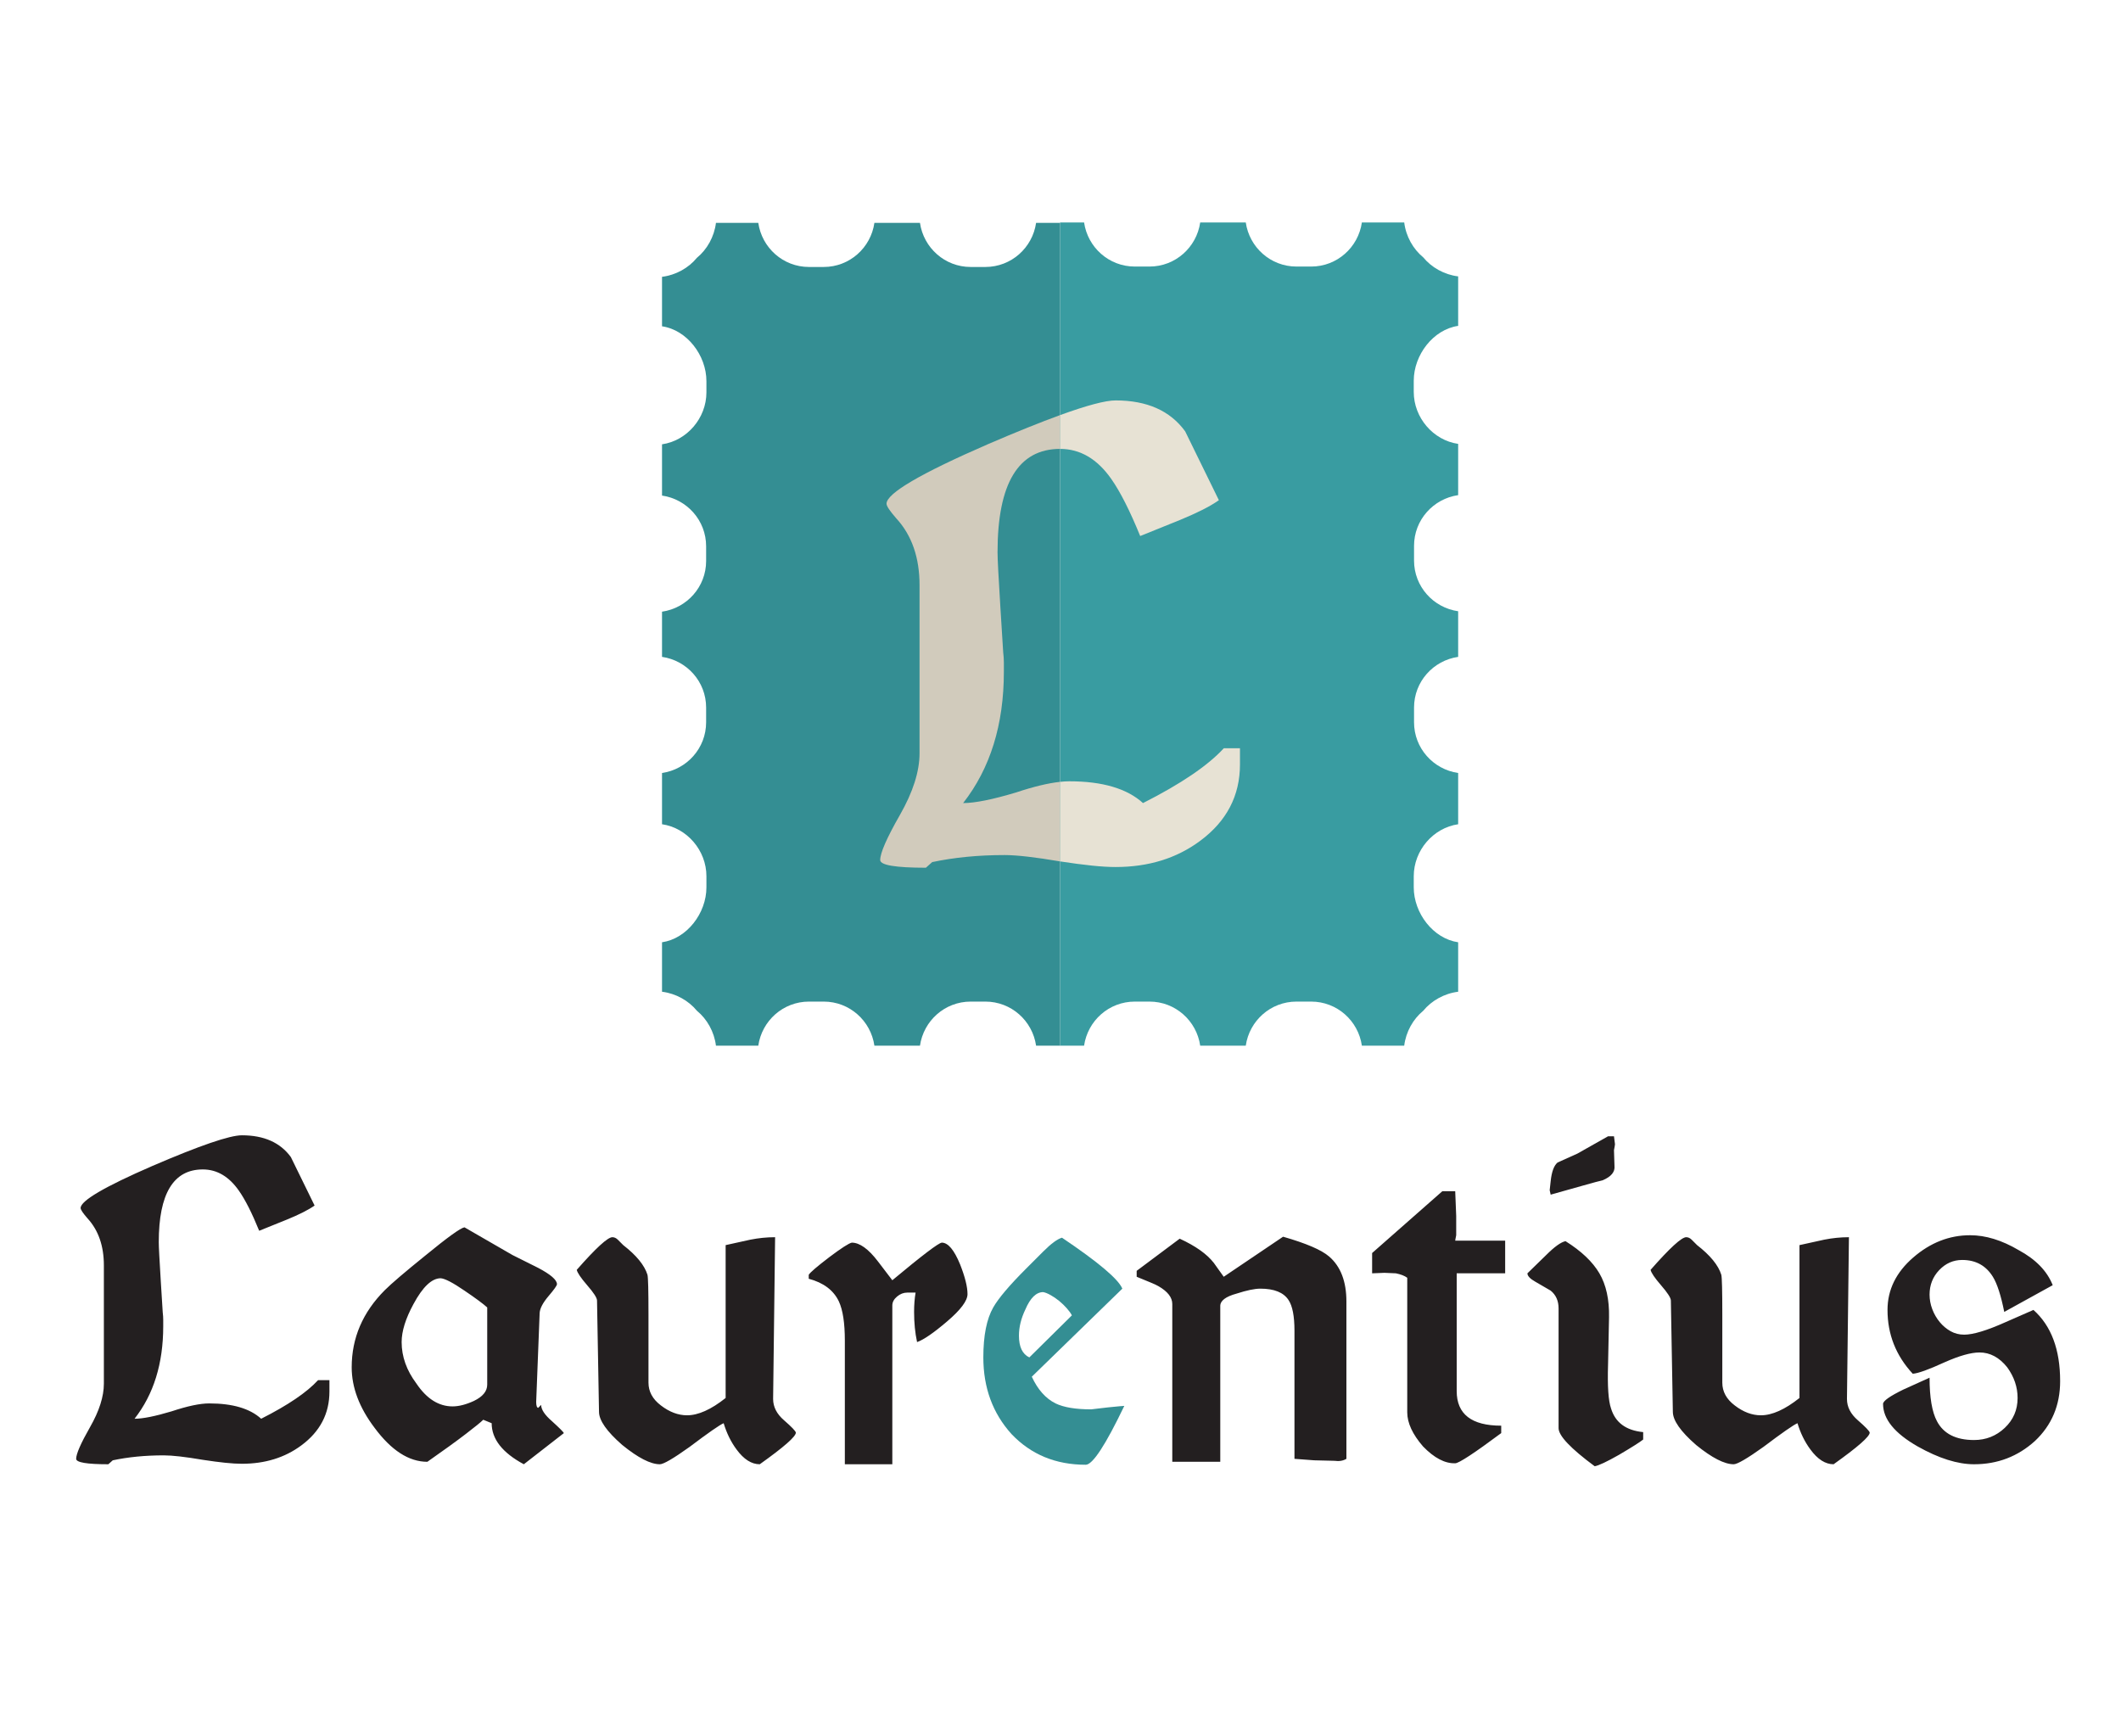
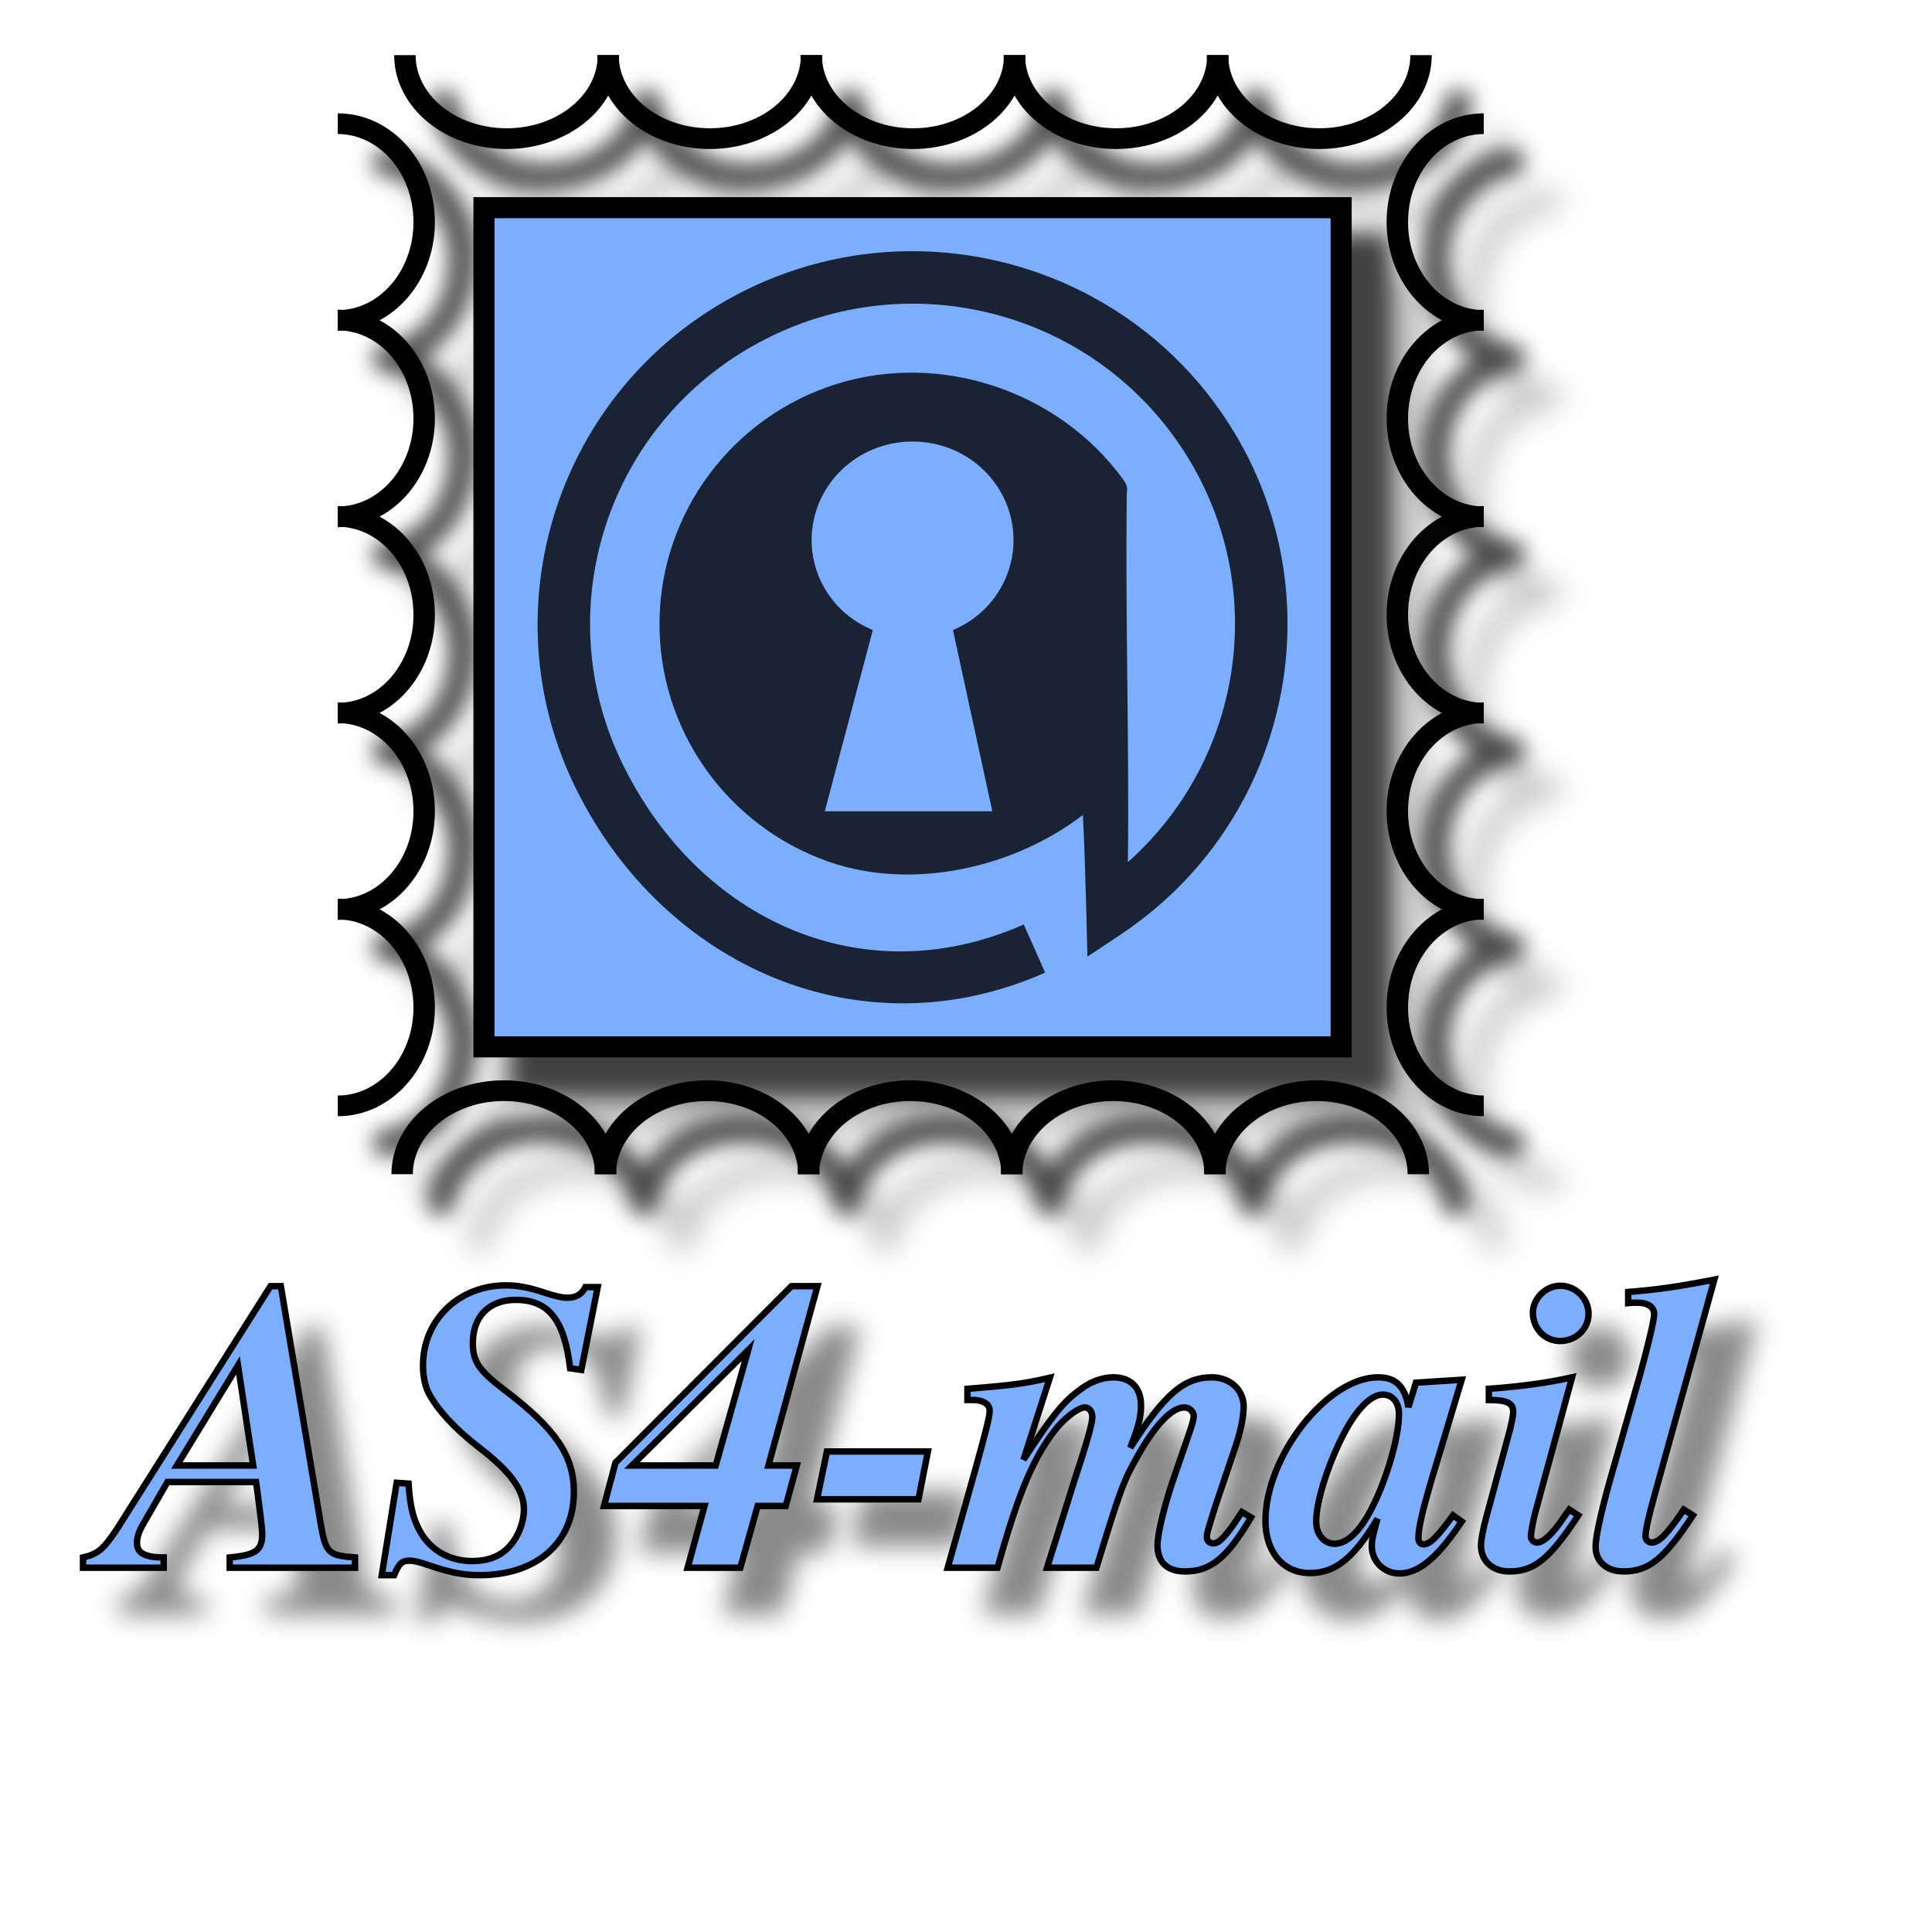
- <svg xmlns="http://www.w3.org/2000/svg" xmlns:ns1="http://www.openswatchbook.org/uri/2009/osb" width="220" height="180" viewBox="0 0 187 750" id="svg2" version="1.1">
-   <defs id="defs4">
-     <linearGradient id="linearGradient5762" ns1:paint="gradient">
-       <stop style="stop-color:#1c1f24;stop-opacity:1;" offset="0" id="stop5764" />
-       <stop style="stop-color:#1c1f24;stop-opacity:0;" offset="1" id="stop5766" />
+ <svg xmlns="http://www.w3.org/2000/svg" xmlns:xlink="http://www.w3.org/1999/xlink" width="300" height="300" viewBox="0 0 300 300" id="svg12176" version="1.1">
+   <defs id="defs12178">
+     <linearGradient id="linearGradient4595">
+       <stop style="stop-color:#000000;stop-opacity:1;" offset="0" id="stop4591" />
+       <stop style="stop-color:#000000;stop-opacity:0;" offset="1" id="stop4593" />
    </linearGradient>
-     <linearGradient id="linearGradient4299" ns1:paint="solid">
-       <stop style="stop-color:#c38300;stop-opacity:1;" offset="0" id="stop4301" />
-     </linearGradient>
-     <marker orient="auto" refY="0" refX="0" id="Arrow1Lstart" style="overflow:visible">
-       <path id="path4178" d="M 0,0 5,-5 -12.5,0 5,5 0,0 Z" style="fill:#000000;fill-opacity:1;fill-rule:evenodd;stroke:#000000;stroke-width:1pt;stroke-opacity:1" transform="matrix(0.8,0,0,0.8,10,0)" />
-     </marker>
-     <filter style="color-interpolation-filters:sRGB" id="filter3209">
-       <feGaussianBlur stdDeviation="4" result="result8" id="feGaussianBlur3211" />
-       <feOffset dx="4" dy="4" result="result11" id="feOffset3213" />
-       <feComposite result="result6" in="SourceGraphic" operator="in" in2="result11" id="feComposite3215" />
-       <feFlood result="result10" in="result6" flood-opacity="1" flood-color="rgb(0,0,0)" id="feFlood3217" />
-       <feBlend mode="normal" in="result6" in2="result10" id="feBlend3219" />
-       <feComposite result="result2" operator="in" in2="SourceGraphic" id="feComposite3221" />
+     <linearGradient xlink:href="#linearGradient4595" id="linearGradient4597" x1="-11.68" y1="1025.593" x2="235.933" y2="1025.593" gradientUnits="userSpaceOnUse" />
+     <filter style="color-interpolation-filters:sRGB" id="filter4603" x="-0.018" width="1.037" y="-0.102" height="1.204">
+       <feGaussianBlur stdDeviation="1.893" id="feGaussianBlur4605" />
    </filter>
-     <filter style="color-interpolation-filters:sRGB" id="filter8612">
-       <feFlood flood-opacity="0.301" flood-color="rgb(0,0,0)" result="flood" id="feFlood8614" />
-       <feComposite in="flood" in2="SourceGraphic" operator="in" result="composite1" id="feComposite8616" />
-       <feGaussianBlur stdDeviation="2" result="blur" id="feGaussianBlur8618" />
-       <feOffset dx="5.4" dy="-0.4" result="offset" id="feOffset8620" />
-       <feComposite in="SourceGraphic" in2="offset" operator="over" result="composite2" id="feComposite8622" />
+     <filter style="color-interpolation-filters:sRGB;" id="filter5358">
+       <feFlood flood-opacity="0.498" flood-color="rgb(0,0,0)" result="flood" id="feFlood5348" />
+       <feComposite in="flood" in2="SourceGraphic" operator="in" result="composite1" id="feComposite5350" />
+       <feGaussianBlur in="composite1" stdDeviation="2.6" result="blur" id="feGaussianBlur5352" />
+       <feOffset dx="9" dy="9" result="offset" id="feOffset5354" />
+       <feComposite in="SourceGraphic" in2="offset" operator="over" result="fbSourceGraphic" id="feComposite5356" />
+       <feColorMatrix result="fbSourceGraphicAlpha" in="fbSourceGraphic" values="0 0 0 -1 0 0 0 0 -1 0 0 0 0 -1 0 0 0 0 1 0" id="feColorMatrix5360" />
+       <feFlood id="feFlood5362" flood-opacity="0.498" flood-color="rgb(0,0,0)" result="flood" in="fbSourceGraphic" />
+       <feComposite in2="fbSourceGraphic" id="feComposite5364" in="flood" operator="in" result="composite1" />
+       <feGaussianBlur id="feGaussianBlur5366" in="composite1" stdDeviation="2.6" result="blur" />
+       <feOffset id="feOffset5368" dx="9" dy="9" result="offset" />
+       <feComposite in2="offset" id="feComposite5370" in="fbSourceGraphic" operator="over" result="composite2" />
    </filter>
-     <clipPath clipPathUnits="userSpaceOnUse" id="clipPath4503">
-       <path d="m 300,300 4499.41,0 0,3181.4 -4499.41,0 z" id="path4501" />
-     </clipPath>
  </defs>
-   <g id="layer1" transform="translate(0,550)">
-     <ellipse style="opacity:0.66;fill:#0000ff;fill-opacity:1;stroke:#000000;stroke-width:4.167;stroke-linejoin:miter;stroke-miterlimit:4.082;stroke-dasharray:none;stroke-dashoffset:0;stroke-opacity:1" id="path5735" cx="-572.097" cy="876.463" rx="2.104" ry="21.045" />
-     <g id="g4495" transform="matrix(0.6666667,0,0,-0.6666667,-1600.643,1175.236)">
-       <g id="g4497">
-         <g id="g4499" clip-path="url(#clipPath4503)">
-           <path d="m 2770.22,2012.67 0,7.19 c 0,16.78 12.65,31.37 28.79,33.71 l 0,33.22 c -16.14,2.34 -28.6,16.08 -28.6,32.88 l 0,9.53 c 0,16.79 12.46,30.53 28.6,32.86 l 0,14.78 0,14.79 c -16.14,2.33 -28.6,16.07 -28.6,32.86 l 0,9.53 c 0,16.79 12.46,30.54 28.6,32.88 l 0,33.22 c -16.14,2.33 -28.79,16.93 -28.79,33.71 l 0,7.19 c 0,16.79 12.65,33.27 28.79,35.6 l 0,32.08 c -8.99,1.09 -17.25,5.76 -22.64,12.33 -6.57,5.38 -11.23,13.64 -12.33,22.63 l -27.45,0 c -2.32,-16.13 -16.08,-28.59 -32.86,-28.59 l -9.54,0 c -16.78,0 -30.54,12.46 -32.87,28.59 l -29.54,0 c -2.33,-16.13 -16.09,-28.59 -32.87,-28.59 l -9.53,0 c -16.79,0 -30.54,12.46 -32.88,28.59 l -15.55,0 0,-65.86 0,-10.38 0,-190.58 0,-190.58 0,-10.38 0,-65.85 15.55,0 c 2.34,16.13 16.09,28.58 32.88,28.58 l 9.53,0 c 16.78,0 30.54,-12.45 32.87,-28.58 l 29.54,0 c 2.33,16.13 16.09,28.58 32.87,28.58 l 9.54,0 c 16.78,0 30.54,-12.45 32.86,-28.58 l 27.45,0 c 1.1,8.99 5.76,17.24 12.33,22.63 5.39,6.56 13.65,11.23 22.64,12.33 l 0,32.07 c -16.14,2.34 -28.79,18.82 -28.79,35.61" style="fill:#399ca1;fill-opacity:1;fill-rule:nonzero;stroke:none" id="path4505" />
-           <path d="m 2540.95,1910.03 0,533.35 -15.56,0 c -2.34,-16.13 -16.09,-28.58 -32.88,-28.58 l -9.53,0 c -16.78,0 -30.53,12.45 -32.87,28.58 l -29.54,0 c -2.33,-16.13 -16.08,-28.58 -32.86,-28.58 l -9.55,0 c -16.78,0 -30.53,12.45 -32.86,28.58 l -27.45,0 c -1.1,-8.99 -5.76,-17.24 -12.33,-22.63 -5.39,-6.57 -13.64,-11.23 -22.63,-12.33 l 0,-32.08 c 16.13,-2.33 28.78,-18.8 28.78,-35.59 l 0,-7.2 c 0,-16.78 -12.65,-31.38 -28.78,-33.71 l 0,-33.22 c 16.13,-2.34 28.59,-16.08 28.59,-32.88 l 0,-9.53 c 0,-16.79 -12.46,-30.53 -28.59,-32.86 l 0,-14.51 0,-0.28 0,-14.5 c 16.13,-2.33 28.59,-16.07 28.59,-32.86 l 0,-9.53 c 0,-16.8 -12.46,-30.54 -28.59,-32.88 l 0,-33.22 c 16.13,-2.34 28.78,-16.93 28.78,-33.71 l 0,-7.19 c 0,-16.79 -12.65,-33.27 -28.78,-35.61 l 0,-32.07 c 8.99,-1.1 17.24,-5.77 22.63,-12.33 6.57,-5.39 11.23,-13.64 12.33,-22.63 l 27.45,0 c 2.33,16.13 16.08,28.58 32.86,28.58 l 9.55,0 c 16.78,0 30.53,-12.45 32.86,-28.58 l 29.54,0 c 2.34,16.13 16.09,28.58 32.87,28.58 l 9.53,0 c 16.79,0 30.54,-12.45 32.88,-28.58 l 15.56,0" style="fill:#348e93;fill-opacity:1;fill-rule:nonzero;stroke:none" id="path4507" />
-           <path d="m 2718.86,1640.94 -13.15,0.32 -12.82,0.96 0,83.06 c 0,9.4 -1.28,16.03 -3.85,19.88 -3.21,4.91 -9.3,7.37 -18.28,7.37 -3.64,0 -8.77,-1.07 -15.39,-3.21 -7.05,-1.92 -10.58,-4.6 -10.58,-8.01 l 0,-101.01 -31.11,0 0,102.29 c 0,4.27 -3,8.12 -8.98,11.55 -1.07,0.64 -2.77,1.44 -5.13,2.4 -2.35,0.96 -5.34,2.19 -8.97,3.69 l 0,3.85 27.89,20.84 c 10.26,-4.71 17.64,-9.94 22.13,-15.71 l 6.41,-8.98 38.48,25.97 c 14.96,-4.28 24.9,-8.56 29.83,-12.82 7.48,-6.42 11.22,-16.15 11.22,-29.18 l 0,-101.98 c -2.14,-1.28 -4.7,-1.71 -7.7,-1.28 z m 79.2,121.53 0,-76.31 c 0,-14.98 9.62,-22.45 28.86,-22.45 l 0,-4.81 c -17.53,-13.05 -27.47,-19.56 -29.82,-19.56 -6.63,-0.21 -13.58,3.41 -20.85,10.9 -6.84,7.9 -10.25,15.28 -10.25,22.13 l 0,87.22 c -1.72,1.28 -4.18,2.24 -7.38,2.88 l -7.38,0.32 -8.01,-0.32 0,13.15 45.53,40.08 8.34,0 0.64,-16.03 0,-12.51 c -0.21,-1.07 -0.37,-1.87 -0.48,-2.4 -0.11,-0.54 -0.16,-0.92 -0.16,-1.12 l 32.38,0 0,-21.17 z m 101.97,79.85 0.32,-10.26 c 0.42,-3.85 -2.14,-6.95 -7.7,-9.3 -0.85,-0.22 -2.35,-0.6 -4.49,-1.12 -2.14,-0.54 -5.02,-1.35 -8.66,-2.41 l -20.52,-5.77 -0.64,2.88 0.64,5.78 c 0.64,6.19 2.14,10.26 4.49,12.18 l 12.83,5.77 19.88,11.23 3.85,0 0.64,-5.13 c 0,-0.44 -0.22,-1.72 -0.64,-3.85 z m 3.2,-197.53 c -7.91,-4.49 -13.14,-6.95 -15.71,-7.38 -15.61,11.55 -23.41,19.77 -23.41,24.7 l 0,77.6 c 0,4.91 -1.71,8.76 -5.13,11.54 l -9.94,5.77 c -3.42,1.93 -5.13,3.74 -5.13,5.45 l 12.18,11.87 c 5.35,5.34 9.52,8.34 12.51,8.98 10.26,-6.42 17.58,-13.37 21.97,-20.85 4.38,-7.49 6.47,-16.99 6.25,-28.54 l -0.64,-30.78 c -0.43,-13.9 0.21,-23.31 1.92,-28.22 2.78,-9.2 9.73,-14.32 20.85,-15.39 l 0,-4.81 c -2.14,-1.71 -7.38,-5.03 -15.72,-9.94 z m 139.17,-6.09 c -5.35,0 -10.37,3.2 -15.07,9.62 -3.64,4.91 -6.41,10.58 -8.34,16.99 -2.56,-1.07 -9.94,-6.2 -22.12,-15.39 -10.48,-7.49 -16.9,-11.22 -19.24,-11.22 -5.99,0 -14.11,4.16 -24.37,12.5 -10.06,8.76 -15.07,15.93 -15.07,21.49 l -1.29,72.15 c 0,1.7 -2.14,5.02 -6.41,9.94 -4.07,4.7 -6.31,8.01 -6.73,9.94 12.39,14.11 20.08,21.16 23.08,21.16 1.29,0 2.46,-0.54 3.53,-1.6 l 3.53,-3.53 c 8.55,-6.63 13.79,-13.05 15.71,-19.24 0.42,-1.71 0.64,-10.26 0.64,-25.65 l 0,-44.25 c 0,-5.78 2.67,-10.7 8.02,-14.75 5.55,-4.29 11.22,-6.42 17,-6.42 7.26,0 15.59,3.74 25.01,11.22 l 0,99.09 16.03,3.53 c 5.34,1.06 10.68,1.6 16.03,1.6 l -1.28,-104.86 c 0,-5.13 2.35,-9.73 7.05,-13.79 4.92,-4.28 7.48,-6.94 7.7,-8.01 0,-2.57 -7.81,-9.41 -23.41,-20.52 z m 130.51,15.07 c -11.12,-10.06 -24.27,-15.07 -39.45,-15.07 -10.68,0 -22.87,3.84 -36.55,11.54 -14.96,8.55 -22.45,17.74 -22.45,27.58 0,1.92 4.38,5.02 13.15,9.3 l 17,7.69 c 0,-12.83 1.6,-22.24 4.8,-28.22 4.28,-8.13 12.3,-12.18 24.05,-12.18 7.7,0 14.33,2.61 19.89,7.86 5.56,5.23 8.33,11.7 8.33,19.39 0,7.06 -2.24,13.68 -6.73,19.89 -5.13,6.41 -11.12,9.62 -17.96,9.62 -5.56,0 -13.15,-2.15 -22.76,-6.42 -10.27,-4.71 -17.1,-7.16 -20.53,-7.37 -10.9,11.75 -16.35,25.54 -16.35,41.36 0,13.04 5.56,24.37 16.67,33.99 11.12,9.63 23.41,14.43 36.88,14.43 10.05,0 20.52,-3.2 31.42,-9.62 11.12,-5.99 18.5,-13.58 22.13,-22.76 l -31.42,-17.32 c -2.14,10.68 -4.6,18.28 -7.38,22.77 -4.49,7.26 -11.11,10.9 -19.88,10.9 -5.77,0 -10.74,-2.2 -14.91,-6.57 -4.17,-4.39 -6.25,-9.68 -6.25,-15.88 0,-3.2 0.59,-6.36 1.76,-9.45 1.18,-3.11 2.78,-5.89 4.81,-8.34 2.03,-2.46 4.38,-4.44 7.05,-5.94 2.68,-1.5 5.61,-2.24 8.82,-2.24 5.77,0 14.65,2.67 26.62,8.02 l 18.28,8.01 c 11.54,-10.26 17.31,-25.65 17.31,-46.17 0,-15.61 -5.45,-28.54 -16.35,-38.8 l 0,0" style="fill:#231f20;fill-opacity:1;fill-rule:nonzero;stroke:none" id="path4509" />
-           <path d="m 2557.57,1638.38 c -19.46,0 -35.49,6.62 -48.1,19.88 -12.19,13.47 -18.28,30.03 -18.28,49.7 0,14.11 2.14,24.9 6.41,32.39 3.42,5.98 10.48,14.31 21.17,25.01 l 11.22,11.22 c 5.13,5.13 9.19,8.13 12.19,8.98 23.51,-15.83 36.55,-26.83 39.12,-33.03 l -58.69,-57.08 c 3.85,-8.33 8.98,-14.11 15.4,-17.31 5.34,-2.57 13.04,-3.85 23.08,-3.85 l 10.91,1.28 c 6.41,0.64 9.94,0.97 10.58,0.97 -12.19,-25.45 -20.53,-38.16 -25.01,-38.16 z m -12.19,101.33 c -1.49,1.7 -3.15,3.31 -4.97,4.81 -1.82,1.49 -3.69,2.77 -5.61,3.84 -1.92,1.07 -3.53,1.71 -4.81,1.93 -4.49,0 -8.34,-3.75 -11.54,-11.23 -2.78,-5.77 -4.17,-11.44 -4.17,-16.99 0,-7.27 2.24,-11.98 6.73,-14.11 l 27.58,27.25 c -0.64,1.29 -1.71,2.78 -3.21,4.5" style="fill:#348e93;fill-opacity:1;fill-rule:nonzero;stroke:none" id="path4511" />
-           <path d="m 2049,1650.88 c -10.69,-7.92 -23.52,-11.86 -38.48,-11.86 -3,0 -6.57,0.21 -10.74,0.64 -4.17,0.43 -9.04,1.07 -14.6,1.92 -11.32,1.93 -19.77,2.89 -25.33,2.89 -11.97,0 -22.98,-1.08 -33.03,-3.21 l -2.88,-2.56 c -13.9,0 -20.85,1.17 -20.85,3.52 0,3.21 3,10.05 8.98,20.53 5.99,10.46 8.98,19.88 8.98,28.21 l 0,76.65 c 0,12.6 -3.53,22.76 -10.58,30.46 -2.99,3.41 -4.49,5.66 -4.49,6.73 0,4.7 15.5,13.79 46.5,27.26 30.78,13.24 50.13,19.88 58.04,19.88 14.32,0 24.9,-4.71 31.75,-14.11 l 15.39,-31.43 c -2.14,-1.49 -4.71,-2.99 -7.7,-4.49 -2.99,-1.5 -6.31,-2.99 -9.94,-4.48 l -18.28,-7.38 c -4.7,11.54 -9.08,20.2 -13.15,25.97 -6.41,9.19 -14.21,13.79 -23.41,13.79 -19.02,0 -28.54,-15.71 -28.54,-47.13 0,-1.51 0.11,-4.34 0.33,-8.5 0.21,-4.17 0.53,-9.68 0.96,-16.52 l 1.28,-20.52 c 0.22,-1.71 0.32,-3.32 0.32,-4.81 0,-1.5 0,-2.88 0,-4.17 0,-24.16 -6.2,-44.15 -18.6,-59.96 5.35,0 13.36,1.6 24.05,4.81 10.27,3.41 18.39,5.13 24.38,5.13 15.17,0 26.39,-3.32 33.66,-9.94 17.32,8.76 29.61,17.09 36.88,25.01 l 7.38,0 0,-7.38 c 0,-14.33 -6.1,-25.97 -18.28,-34.95 z m 144.3,-12.18 c -13.9,7.47 -20.85,16.35 -20.85,26.61 l -5.45,2.24 c -1.49,-1.5 -5.23,-4.54 -11.22,-9.13 -5.99,-4.6 -14.32,-10.64 -25.01,-18.12 -11.98,0 -23.41,7.38 -34.31,22.13 -9.84,13.03 -14.75,26.08 -14.75,39.12 0,19.02 7.16,35.69 21.48,50.02 4.27,4.27 13.04,11.75 26.29,22.45 14.33,11.75 22.77,17.84 25.34,18.27 l 31.1,-17.95 16.68,-8.34 c 8.12,-4.28 12.18,-7.81 12.18,-10.58 0,-0.86 -1.82,-3.43 -5.45,-7.7 -3.63,-4.28 -5.56,-7.91 -5.77,-10.9 l -2.25,-57.72 c 0,-2.36 0.43,-3.64 1.29,-3.85 l 1.92,1.93 c 0,-3 2.35,-6.53 7.05,-10.59 4.71,-4.28 7.27,-6.84 7.7,-7.69 z m -23.73,101.65 c -2.57,2.34 -7.48,5.98 -14.75,10.9 -7.48,5.13 -12.62,7.8 -15.39,8.02 -5.78,0 -11.66,-5.57 -17.64,-16.68 -5.13,-9.41 -7.7,-17.64 -7.7,-24.69 0,-9.41 3.21,-18.39 9.62,-26.94 6.63,-9.83 14.43,-14.75 23.41,-14.75 4.06,0 8.66,1.17 13.79,3.53 5.77,2.78 8.66,6.3 8.66,10.58 z m 176.68,-101.65 c -5.34,0 -10.37,3.2 -15.07,9.62 -3.64,4.91 -6.41,10.58 -8.33,16.99 -2.57,-1.07 -9.94,-6.2 -22.13,-15.39 -10.47,-7.49 -16.89,-11.22 -19.24,-11.22 -5.98,0 -14.11,4.16 -24.37,12.5 -10.05,8.76 -15.07,15.93 -15.07,21.49 l -1.29,72.15 c 0,1.7 -2.13,5.02 -6.41,9.94 -4.06,4.7 -6.3,8.01 -6.73,9.94 12.39,14.11 20.09,21.16 23.09,21.16 1.28,0 2.45,-0.54 3.52,-1.6 l 3.53,-3.53 c 8.55,-6.63 13.79,-13.05 15.71,-19.24 0.43,-1.71 0.65,-10.26 0.65,-25.65 l 0,-44.25 c 0,-5.78 2.67,-10.7 8.01,-14.75 5.56,-4.29 11.22,-6.42 17,-6.42 7.26,0 15.6,3.74 25.01,11.22 l 0,99.09 16.03,3.53 c 5.34,1.06 10.69,1.6 16.04,1.6 l -1.29,-104.86 c 0,-5.13 2.36,-9.73 7.06,-13.79 4.91,-4.28 7.48,-6.94 7.69,-8.01 0,-2.57 -7.8,-9.41 -23.41,-20.52 z m 121.54,92.67 c -8.77,-7.49 -15.29,-11.98 -19.56,-13.47 -1.29,5.98 -1.93,12.51 -1.93,19.56 0,4.49 0.32,8.66 0.97,12.51 l -5.46,0 c -2.35,0 -4.54,-0.86 -6.57,-2.57 -2.04,-1.71 -3.05,-3.64 -3.05,-5.77 l 0,-102.93 -30.78,0 0,80.16 c 0,11.33 -1.28,19.77 -3.85,25.34 -3.42,7.26 -9.94,12.18 -19.56,14.75 l 0,2.56 c 0.86,1.49 5.34,5.34 13.47,11.54 7.69,5.78 12.5,8.87 14.43,9.31 5.13,0 10.79,-4.07 16.99,-12.19 l 9.3,-12.19 c 19.24,16.04 29.93,24.16 32.07,24.38 4.06,0 8.02,-4.72 11.87,-14.11 3.2,-8.13 4.8,-14.55 4.8,-19.25 0,-4.28 -4.38,-10.16 -13.14,-17.63 l 0,0" style="fill:#231f20;fill-opacity:1;fill-rule:nonzero;stroke:none" id="path4513" />
-           <path d="m 2540.95,2318.78 c -12.64,-4.59 -28.1,-10.81 -46.47,-18.72 -44.03,-19.13 -66.05,-32.04 -66.05,-38.72 0,-1.52 2.12,-4.71 6.38,-9.56 10.02,-10.93 15.03,-25.36 15.03,-43.28 l 0,-108.87 c 0,-11.84 -4.25,-25.21 -12.75,-40.08 -8.51,-14.89 -12.76,-24.6 -12.76,-29.16 0,-3.34 9.87,-5.01 29.62,-5.01 l 4.09,3.65 c 14.27,3.03 29.91,4.56 46.92,4.56 7.9,0 19.89,-1.38 35.99,-4.11 l 0,51.57 c -7.7,-0.82 -17.25,-3.11 -28.7,-6.93 -15.19,-4.55 -26.57,-6.83 -34.16,-6.83 17.61,22.47 26.41,50.87 26.41,85.18 0,1.82 0,3.8 0,5.92 0,2.13 -0.15,4.4 -0.45,6.84 l -1.82,29.15 c -0.61,9.72 -1.07,17.54 -1.37,23.46 -0.31,5.92 -0.46,9.95 -0.46,12.07 0,44.64 13.51,66.96 40.55,66.96 l 0,21.91" style="fill:#d1cbbc;fill-opacity:1;fill-rule:nonzero;stroke:none" id="path4515" />
-           <path d="m 2657.56,2092.35 0,10.47 -10.48,0 c -10.33,-11.24 -27.78,-23.08 -52.38,-35.53 -10.33,9.41 -26.27,14.12 -47.83,14.12 -1.82,0 -3.82,-0.13 -5.92,-0.36 l 0,-51.57 c 7.89,-1.21 14.8,-2.12 20.72,-2.73 5.92,-0.61 11.01,-0.91 15.26,-0.91 21.25,0 39.47,5.61 54.66,16.85 17.31,12.76 25.97,29.31 25.97,49.66 z m -24.6,164.89 c 4.25,2.12 7.9,4.25 10.93,6.38 l -21.86,44.64 c -9.73,13.36 -24.75,20.04 -45.1,20.04 -6.52,0 -18.54,-3.19 -35.98,-9.52 l 0,-21.91 c 13.05,0 24.14,-6.53 33.25,-19.58 5.76,-8.2 11.99,-20.5 18.68,-36.9 l 25.96,10.48 c 5.16,2.12 9.87,4.25 14.12,6.37" style="fill:#e7e2d4;fill-opacity:1;fill-rule:nonzero;stroke:none" id="path4517" />
-         </g>
+   <g id="layer1" transform="translate(0,-752.3622)">
+     <text xml:space="preserve" style="font-style:normal;font-weight:normal;font-size:64px;line-height:1.25;font-family:sans-serif;letter-spacing:0px;word-spacing:0px;opacity:0.462;fill:#030303;fill-opacity:1;stroke:#000000;stroke-opacity:1;filter:url(#filter4603)" x="23.216" y="1002.554" id="text63-2">
+       <tspan id="tspan61-1" x="23.216" y="1002.554" style="font-style:italic;font-variant:normal;font-weight:bold;font-stretch:normal;font-size:64px;font-family:'Nimbus Roman No9 L';-inkscape-font-specification:'Nimbus Roman No9 L Bold Italic';fill:#030303;fill-opacity:1;stroke:#000000;stroke-opacity:1">AS4-mail</tspan>
+     </text>
+     <g id="g59" transform="matrix(0.6544777,0,0,0.6544777,44.59629,257.8498)" style="filter:url(#filter5358)">
+       <rect ry="0" y="804.856" x="46.683" height="199.101" width="203.374" id="rect4944" style="opacity:1;fill:#7caeff;fill-opacity:1;fill-rule:evenodd;stroke:#000000;stroke-width:5;stroke-linejoin:miter;stroke-miterlimit:4.7;stroke-dasharray:none;stroke-dashoffset:0;stroke-opacity:1" />
+       <g transform="matrix(2.551557,0,0,2.466269,-303.9659,-9.687025)" style="opacity:1" id="g5567">
+         <path style="opacity:1;fill:none;fill-opacity:1;fill-rule:evenodd;stroke:#000000;stroke-width:1.993;stroke-linejoin:miter;stroke-miterlimit:4.7;stroke-dasharray:none;stroke-dashoffset:0;stroke-opacity:1" id="path5496" d="m 129.82,423.255 a 9.464,8.036 0 0 1 9.464,-8.036 9.464,8.036 0 0 1 9.464,8.036" />
+         <path style="opacity:1;fill:none;fill-opacity:1;fill-rule:evenodd;stroke:#000000;stroke-width:1.993;stroke-linejoin:miter;stroke-miterlimit:4.7;stroke-dasharray:none;stroke-dashoffset:0;stroke-opacity:1" id="path5496-3" d="m 148.71,423.255 a 9.464,8.036 0 0 1 9.464,-8.036 9.464,8.036 0 0 1 9.464,8.036" />
+         <path style="opacity:1;fill:none;fill-opacity:1;fill-rule:evenodd;stroke:#000000;stroke-width:1.993;stroke-linejoin:miter;stroke-miterlimit:4.7;stroke-dasharray:none;stroke-dashoffset:0;stroke-opacity:1" id="path5496-6" d="m 167.599,423.255 a 9.464,8.036 0 0 1 9.464,-8.036 9.464,8.036 0 0 1 9.464,8.036" />
+         <path style="opacity:1;fill:none;fill-opacity:1;fill-rule:evenodd;stroke:#000000;stroke-width:1.993;stroke-linejoin:miter;stroke-miterlimit:4.7;stroke-dasharray:none;stroke-dashoffset:0;stroke-opacity:1" id="path5496-9" d="m 186.489,423.255 a 9.464,8.036 0 0 1 9.464,-8.036 9.464,8.036 0 0 1 9.464,8.036" />
+         <path style="opacity:1;fill:none;fill-opacity:1;fill-rule:evenodd;stroke:#000000;stroke-width:1.993;stroke-linejoin:miter;stroke-miterlimit:4.7;stroke-dasharray:none;stroke-dashoffset:0;stroke-opacity:1" id="path5496-98" d="m 205.379,423.255 a 9.464,8.036 0 0 1 9.464,-8.036 9.464,8.036 0 0 1 9.464,8.036" />
      </g>
+       <g id="g5567-7" transform="matrix(0,2.466269,-2.551557,0,1091.957,464.7594)">
+         <path style="opacity:1;fill:none;fill-opacity:1;fill-rule:evenodd;stroke:#000000;stroke-width:1.993;stroke-linejoin:miter;stroke-miterlimit:4.7;stroke-dasharray:none;stroke-dashoffset:0;stroke-opacity:1" id="path5496-48" d="m 129.82,423.255 a 9.464,8.036 0 0 1 9.464,-8.036 9.464,8.036 0 0 1 9.464,8.036" />
+         <path style="opacity:1;fill:none;fill-opacity:1;fill-rule:evenodd;stroke:#000000;stroke-width:1.993;stroke-linejoin:miter;stroke-miterlimit:4.7;stroke-dasharray:none;stroke-dashoffset:0;stroke-opacity:1" id="path5496-3-7" d="m 148.71,423.255 a 9.464,8.036 0 0 1 9.464,-8.036 9.464,8.036 0 0 1 9.464,8.036" />
+         <path style="opacity:1;fill:none;fill-opacity:1;fill-rule:evenodd;stroke:#000000;stroke-width:1.993;stroke-linejoin:miter;stroke-miterlimit:4.7;stroke-dasharray:none;stroke-dashoffset:0;stroke-opacity:1" id="path5496-6-93" d="m 167.599,423.255 a 9.464,8.036 0 0 1 9.464,-8.036 9.464,8.036 0 0 1 9.464,8.036" />
+         <path style="opacity:1;fill:none;fill-opacity:1;fill-rule:evenodd;stroke:#000000;stroke-width:1.993;stroke-linejoin:miter;stroke-miterlimit:4.7;stroke-dasharray:none;stroke-dashoffset:0;stroke-opacity:1" id="path5496-9-1" d="m 186.489,423.255 a 9.464,8.036 0 0 1 9.464,-8.036 9.464,8.036 0 0 1 9.464,8.036" />
+         <path style="opacity:1;fill:none;fill-opacity:1;fill-rule:evenodd;stroke:#000000;stroke-width:1.993;stroke-linejoin:miter;stroke-miterlimit:4.7;stroke-dasharray:none;stroke-dashoffset:0;stroke-opacity:1" id="path5496-98-8" d="m 205.379,423.255 a 9.464,8.036 0 0 1 9.464,-8.036 9.464,8.036 0 0 1 9.464,8.036" />
+       </g>
+       <g style="opacity:1" id="g5567-77" transform="matrix(-2.551557,0,0,-2.466269,600.2548,1812.518)">
+         <path style="opacity:1;fill:none;fill-opacity:1;fill-rule:evenodd;stroke:#000000;stroke-width:1.993;stroke-linejoin:miter;stroke-miterlimit:4.7;stroke-dasharray:none;stroke-dashoffset:0;stroke-opacity:1" id="path5496-61" d="m 129.82,423.255 a 9.464,8.036 0 0 1 9.464,-8.036 9.464,8.036 0 0 1 9.464,8.036" />
+         <path style="opacity:1;fill:none;fill-opacity:1;fill-rule:evenodd;stroke:#000000;stroke-width:1.993;stroke-linejoin:miter;stroke-miterlimit:4.7;stroke-dasharray:none;stroke-dashoffset:0;stroke-opacity:1" id="path5496-3-1" d="m 148.71,423.255 a 9.464,8.036 0 0 1 9.464,-8.036 9.464,8.036 0 0 1 9.464,8.036" />
+         <path style="opacity:1;fill:none;fill-opacity:1;fill-rule:evenodd;stroke:#000000;stroke-width:1.993;stroke-linejoin:miter;stroke-miterlimit:4.7;stroke-dasharray:none;stroke-dashoffset:0;stroke-opacity:1" id="path5496-6-1" d="m 167.599,423.255 a 9.464,8.036 0 0 1 9.464,-8.036 9.464,8.036 0 0 1 9.464,8.036" />
+         <path style="opacity:1;fill:none;fill-opacity:1;fill-rule:evenodd;stroke:#000000;stroke-width:1.993;stroke-linejoin:miter;stroke-miterlimit:4.7;stroke-dasharray:none;stroke-dashoffset:0;stroke-opacity:1" id="path5496-9-19" d="m 186.489,423.255 a 9.464,8.036 0 0 1 9.464,-8.036 9.464,8.036 0 0 1 9.464,8.036" />
+         <path style="opacity:1;fill:none;fill-opacity:1;fill-rule:evenodd;stroke:#000000;stroke-width:1.993;stroke-linejoin:miter;stroke-miterlimit:4.7;stroke-dasharray:none;stroke-dashoffset:0;stroke-opacity:1" id="path5496-98-1" d="m 205.379,423.255 a 9.464,8.036 0 0 1 9.464,-8.036 9.464,8.036 0 0 1 9.464,8.036" />
+       </g>
+       <g style="opacity:1" id="g5567-7-9" transform="matrix(0,-2.466269,2.551557,0,-790.9688,1338.133)">
+         <path style="opacity:1;fill:none;fill-opacity:1;fill-rule:evenodd;stroke:#000000;stroke-width:1.993;stroke-linejoin:miter;stroke-miterlimit:4.7;stroke-dasharray:none;stroke-dashoffset:0;stroke-opacity:1" id="path5496-48-7" d="m 129.82,421.255 a 9.464,8.036 0 0 1 9.464,-8.036 9.464,8.036 0 0 1 9.464,8.036" />
+         <path style="opacity:1;fill:none;fill-opacity:1;fill-rule:evenodd;stroke:#000000;stroke-width:1.993;stroke-linejoin:miter;stroke-miterlimit:4.7;stroke-dasharray:none;stroke-dashoffset:0;stroke-opacity:1" id="path5496-3-7-5" d="m 148.71,421.255 a 9.464,8.036 0 0 1 9.464,-8.036 9.464,8.036 0 0 1 9.464,8.036" />
+         <path style="opacity:1;fill:none;fill-opacity:1;fill-rule:evenodd;stroke:#000000;stroke-width:1.993;stroke-linejoin:miter;stroke-miterlimit:4.7;stroke-dasharray:none;stroke-dashoffset:0;stroke-opacity:0.988" id="path5496-6-93-5" d="m 167.599,421.255 a 9.464,8.036 0 0 1 9.464,-8.036 9.464,8.036 0 0 1 9.464,8.036" />
+         <path style="opacity:1;fill:none;fill-opacity:1;fill-rule:evenodd;stroke:#000000;stroke-width:1.993;stroke-linejoin:miter;stroke-miterlimit:4.7;stroke-dasharray:none;stroke-dashoffset:0;stroke-opacity:1" id="path5496-9-1-8" d="m 186.489,421.255 a 9.464,8.036 0 0 1 9.464,-8.036 9.464,8.036 0 0 1 9.464,8.036" />
+         <path style="opacity:1;fill:none;fill-opacity:1;fill-rule:evenodd;stroke:#000000;stroke-width:1.993;stroke-linejoin:miter;stroke-miterlimit:4.7;stroke-dasharray:none;stroke-dashoffset:0;stroke-opacity:1" id="path5496-98-8-6" d="m 205.379,421.255 a 9.464,8.036 0 0 1 9.464,-8.036 9.464,8.036 0 0 1 9.464,8.036" />
+       </g>
+       <path id="path4149-9" d="m 147.413,815.18 c -14.012,0.132 -28.177,3.561 -41.311,10.614 -42.029,22.57 -58.664,74.353 -37.544,116.987 20.905,42.2 67.68,62.912 111.27,43.556 l -5.072,-11.421 c -37.636,16.712 -76.597,-0.539 -94.997,-37.683 -18.185,-36.71 -3.988,-80.967 32.256,-100.43 36.243,-19.463 81.336,-6.982 102.246,28.269 18.78,31.66 11.889,71.287 -14.801,95.06 0.338,-29.08 -0.643,-58.693 -0.257,-87.487 0.283,-1.78 -0.22,-2.448 -1.232,-3.809 -15.292,-20.583 -43.029,-29.865 -67.656,-22.139 -24.645,7.731 -41.601,30.361 -41.98,56.093 -0.379,25.732 15.905,48.85 40.312,57.295 19.769,6.841 43.816,1.416 60.133,-11.154 0.634,11.683 1.069,33.626 1.069,33.626 l 7.469,-4.946 c 0.629,-0.401 0.341,-0.258 0.957,-0.673 38.741,-26.078 50.636,-77.948 26.736,-118.241 -16.692,-28.142 -46.77,-43.809 -77.596,-43.519 z m 0.923,45.157 c 11.179,-0.016 20.838,7.481 23.361,18.052 2.523,10.571 -2.745,21.429 -12.517,26.109 l -1.219,0.583 9.335,42.99 h -39.752 l 11.391,-42.986 -1.23,-0.577 c -9.873,-4.639 -15.166,-15.474 -12.674,-26.051 2.491,-10.578 12.127,-18.103 23.305,-18.118 z" style="color:#000000;font-style:normal;font-variant:normal;font-weight:normal;font-stretch:normal;font-size:medium;line-height:normal;font-family:sans-serif;text-indent:0;text-align:start;text-decoration:none;text-decoration-line:none;text-decoration-style:solid;text-decoration-color:#000000;letter-spacing:normal;word-spacing:normal;text-transform:none;writing-mode:lr-tb;direction:ltr;baseline-shift:baseline;text-anchor:start;white-space:normal;clip-rule:nonzero;display:inline;overflow:visible;visibility:visible;opacity:0.799;isolation:auto;mix-blend-mode:normal;color-interpolation:sRGB;color-interpolation-filters:linearRGB;solid-color:#000000;solid-opacity:1;fill:#000000;fill-opacity:1;fill-rule:evenodd;stroke:none;stroke-width:13.2;stroke-linecap:butt;stroke-linejoin:miter;stroke-miterlimit:4.1;stroke-dasharray:none;stroke-dashoffset:0;stroke-opacity:1;color-rendering:auto;image-rendering:auto;shape-rendering:auto;text-rendering:auto;enable-background:accumulate" />
    </g>
+     <text xml:space="preserve" style="font-style:normal;font-weight:normal;font-size:64px;line-height:1.25;font-family:sans-serif;letter-spacing:0px;word-spacing:0px;fill:#7caeff;fill-opacity:1;stroke:#000000;stroke-opacity:1" x="17.173" y="995.794" id="text63">
+       <tspan id="tspan61" x="17.173" y="995.794" style="font-style:italic;font-variant:normal;font-weight:bold;font-stretch:normal;font-size:64px;font-family:'Nimbus Roman No9 L';-inkscape-font-specification:'Nimbus Roman No9 L Bold Italic';fill:#7caeff;fill-opacity:1;stroke:#000000;stroke-opacity:1">AS4-mail</tspan>
+     </text>
  </g>
</svg>
